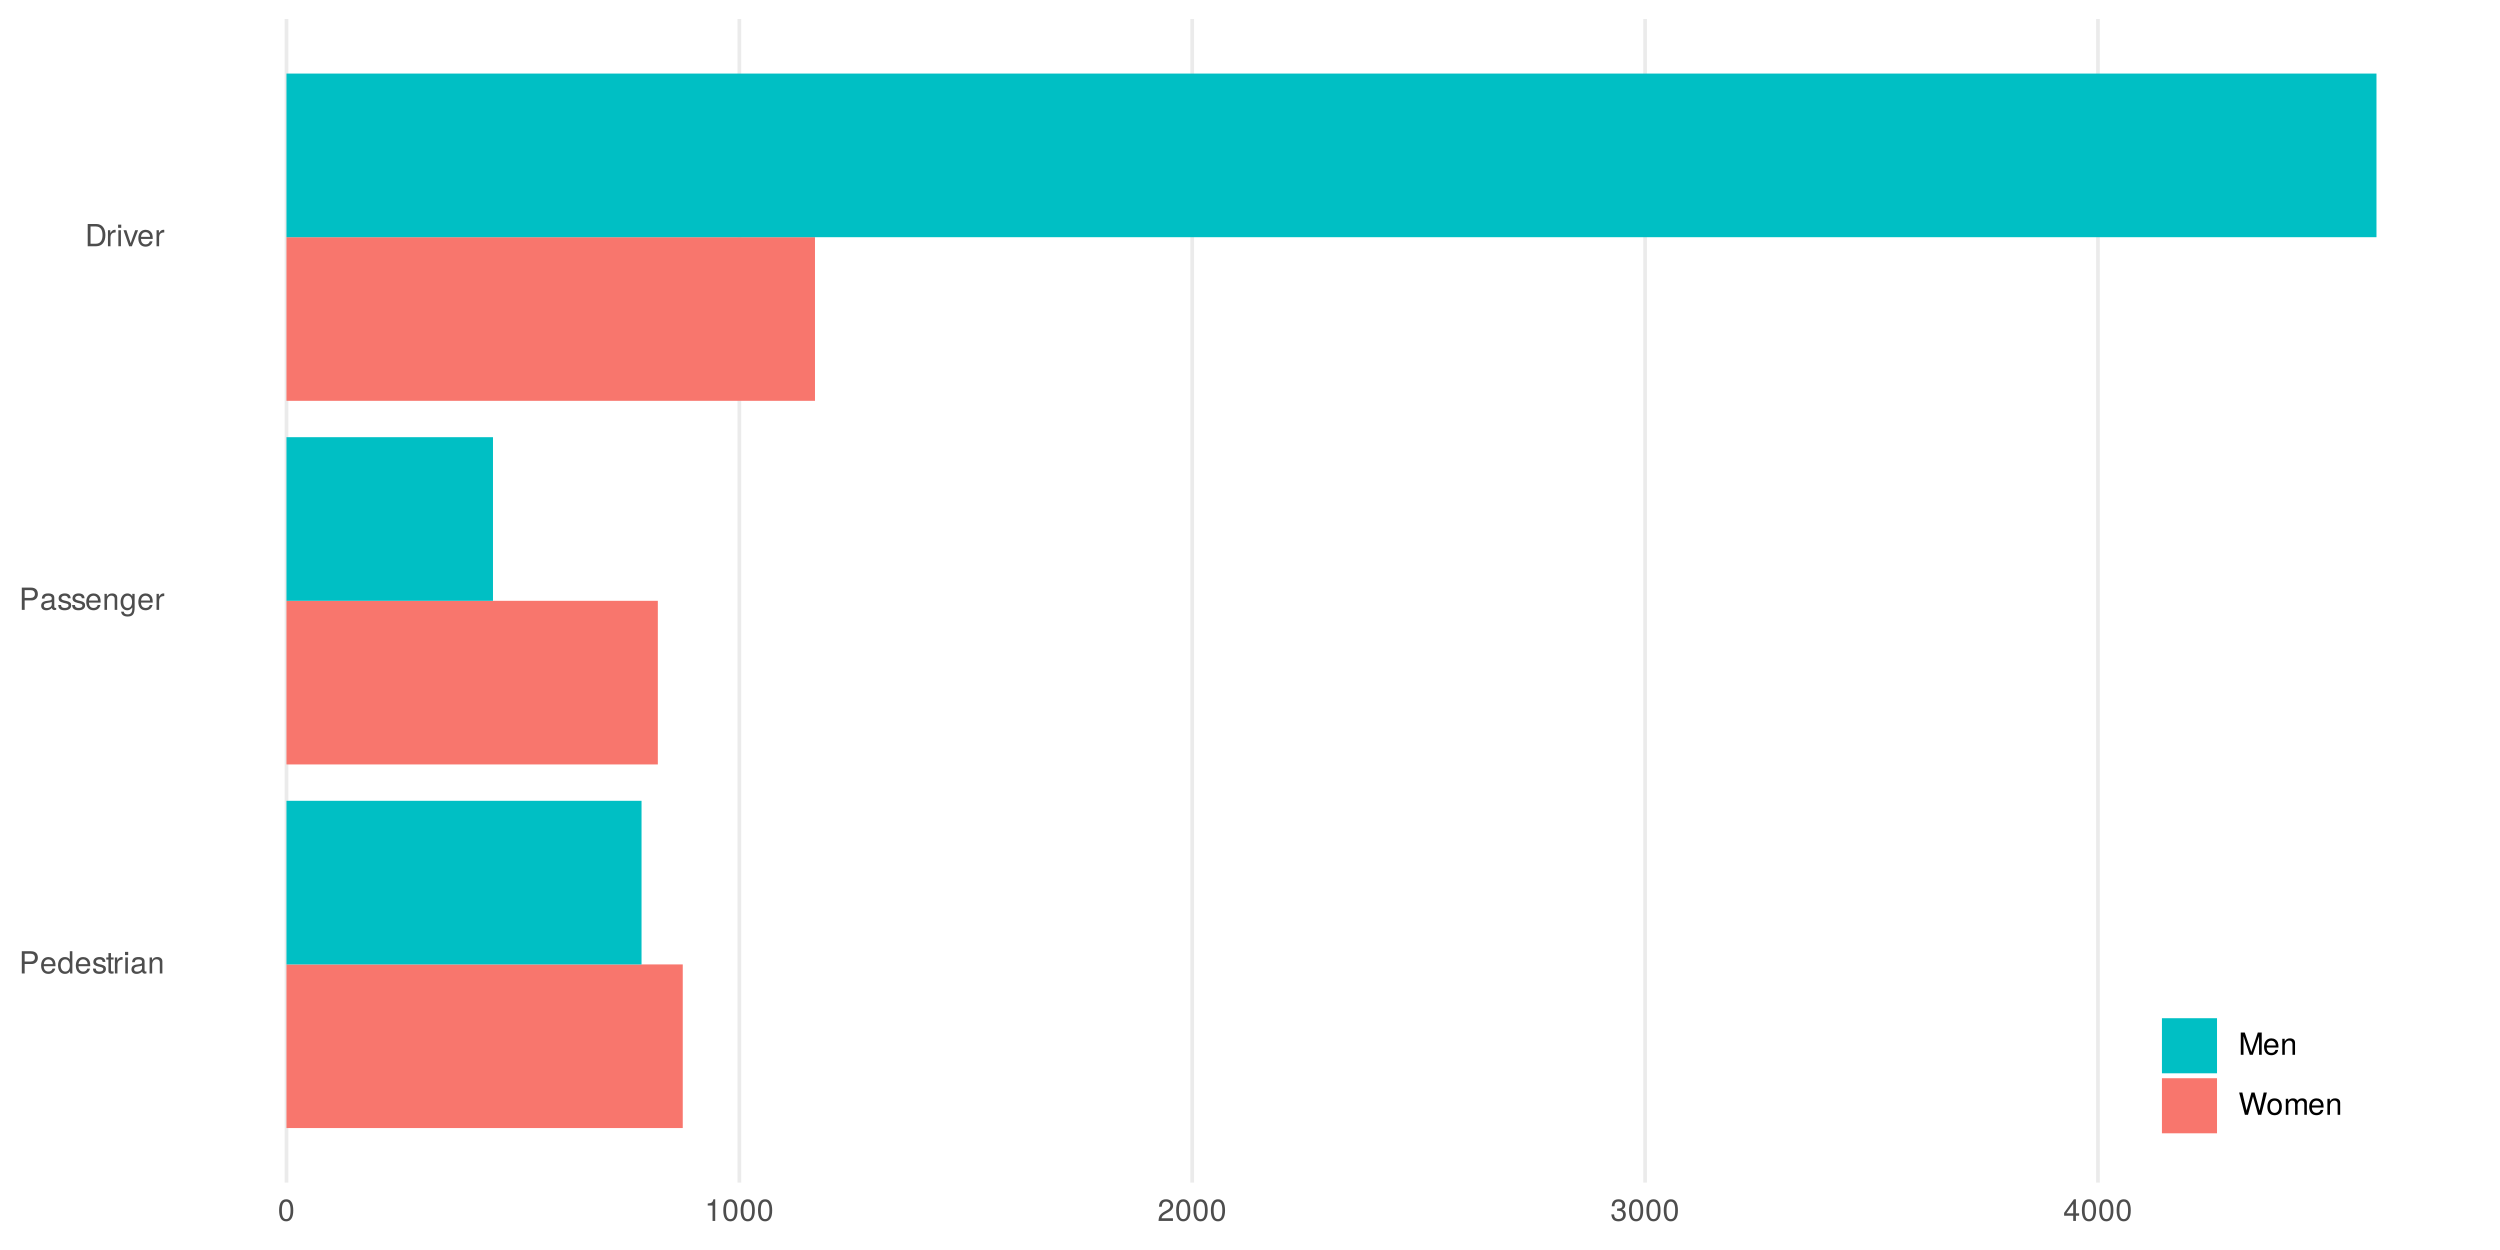
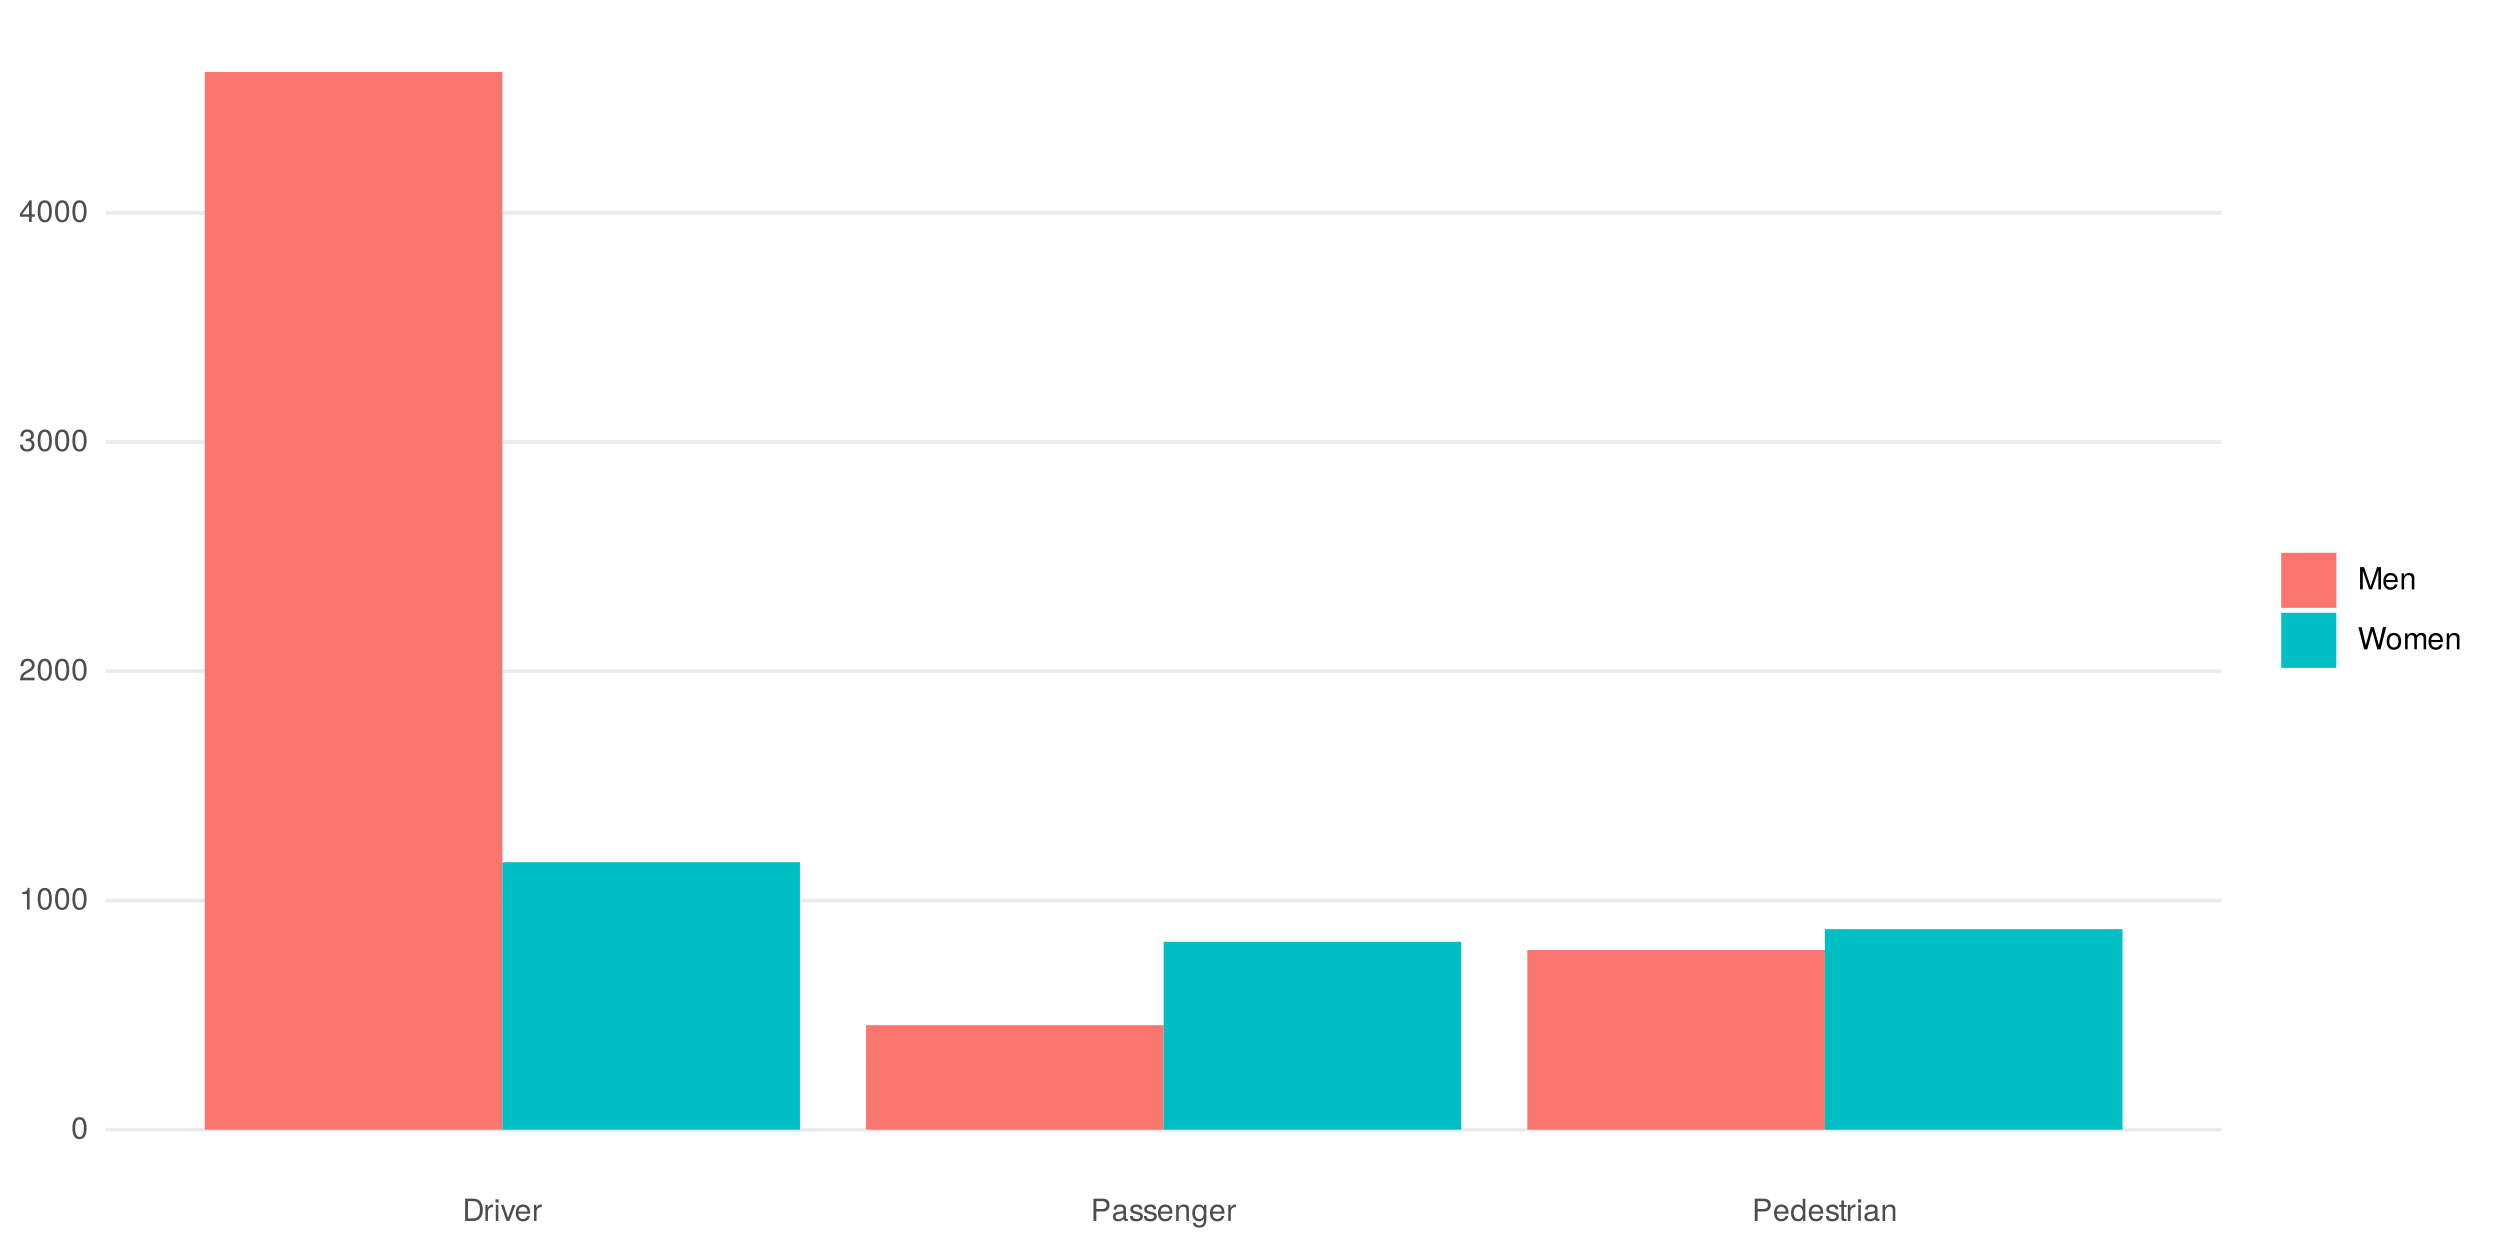
<svg xmlns="http://www.w3.org/2000/svg" xmlns:xlink="http://www.w3.org/1999/xlink" width="720pt" height="360pt" viewBox="0 0 720 360" version="1.1">
  <defs>
    <g>
      <symbol overflow="visible" id="glyph0-0">
        <path style="stroke:none;" d="" />
      </symbol>
      <symbol overflow="visible" id="glyph0-1">
+         <path style="stroke:none;" d="M 4.453 -3 C 4.453 -5.156 3.781 -6.234 2.422 -6.234 C 1.078 -6.234 0.375 -5.141 0.375 -3.047 C 0.375 -0.953 1.078 0.125 2.422 0.125 C 3.734 0.125 4.453 -0.953 4.453 -3 Z M 3.672 -3.062 C 3.672 -1.297 3.266 -0.516 2.406 -0.516 C 1.578 -0.516 1.172 -1.344 1.172 -3.047 C 1.172 -4.75 1.578 -5.547 2.422 -5.547 C 3.25 -5.547 3.672 -4.734 3.672 -3.062 Z M 3.672 -3.062 " />
+       </symbol>
+       <symbol overflow="visible" id="glyph0-2">
+         <path style="stroke:none;" d="M 3.047 0 L 3.047 -6.234 L 2.547 -6.234 C 2.266 -5.281 2.094 -5.141 0.891 -5 L 0.891 -4.438 L 2.281 -4.438 L 2.281 0 Z M 3.047 0 " />
+       </symbol>
+       <symbol overflow="visible" id="glyph0-3">
+         <path style="stroke:none;" d="M 4.5 -4.406 C 4.5 -5.469 3.672 -6.234 2.5 -6.234 C 1.219 -6.234 0.484 -5.594 0.438 -4.078 L 1.219 -4.078 C 1.281 -5.125 1.703 -5.562 2.469 -5.562 C 3.172 -5.562 3.703 -5.062 3.703 -4.391 C 3.703 -3.891 3.406 -3.469 2.859 -3.156 L 2.047 -2.703 C 0.75 -1.969 0.375 -1.375 0.297 0 L 4.453 0 L 4.453 -0.766 L 1.172 -0.766 C 1.25 -1.281 1.531 -1.594 2.297 -2.047 L 3.172 -2.531 C 4.047 -2.984 4.5 -3.641 4.5 -4.406 Z M 4.5 -4.406 " />
+       </symbol>
+       <symbol overflow="visible" id="glyph0-4">
+         <path style="stroke:none;" d="M 4.453 -1.812 C 4.453 -2.562 4.141 -3.016 3.391 -3.266 C 3.969 -3.5 4.266 -3.891 4.266 -4.516 C 4.266 -5.594 3.547 -6.234 2.359 -6.234 C 1.109 -6.234 0.438 -5.547 0.406 -4.219 L 1.188 -4.219 C 1.203 -5.141 1.578 -5.562 2.375 -5.562 C 3.062 -5.562 3.469 -5.156 3.469 -4.5 C 3.469 -3.828 3.188 -3.547 1.938 -3.547 L 1.938 -2.906 L 2.359 -2.906 C 3.219 -2.906 3.656 -2.5 3.656 -1.797 C 3.656 -1.016 3.172 -0.547 2.359 -0.547 C 1.516 -0.547 1.109 -0.969 1.062 -1.875 L 0.281 -1.875 C 0.375 -0.5 1.062 0.125 2.344 0.125 C 3.625 0.125 4.453 -0.641 4.453 -1.812 Z M 4.453 -1.812 " />
+       </symbol>
+       <symbol overflow="visible" id="glyph0-5">
+         <path style="stroke:none;" d="M 4.578 -1.5 L 4.578 -2.188 L 3.656 -2.188 L 3.656 -6.234 L 3.078 -6.234 L 0.25 -2.312 L 0.25 -1.5 L 2.875 -1.5 L 2.875 0 L 3.656 0 L 3.656 -1.5 Z M 2.875 -2.188 L 0.922 -2.188 L 2.875 -4.922 Z M 2.875 -2.188 " />
+       </symbol>
+       <symbol overflow="visible" id="glyph0-6">
+         <path style="stroke:none;" d="M 5.875 -3.203 C 5.875 -5.203 4.875 -6.406 3.25 -6.406 L 0.781 -6.406 L 0.781 0 L 3.25 0 C 4.875 0 5.875 -1.219 5.875 -3.203 Z M 5.047 -3.203 C 5.047 -1.578 4.375 -0.719 3.109 -0.719 L 1.594 -0.719 L 1.594 -5.688 L 3.109 -5.688 C 4.375 -5.688 5.047 -4.844 5.047 -3.203 Z M 5.047 -3.203 " />
+       </symbol>
+       <symbol overflow="visible" id="glyph0-7">
+         <path style="stroke:none;" d="M 2.828 -3.969 L 2.828 -4.719 C 2.703 -4.734 2.641 -4.734 2.547 -4.734 C 2.062 -4.734 1.703 -4.453 1.281 -3.781 L 1.281 -4.609 L 0.609 -4.609 L 0.609 0 L 1.344 0 L 1.344 -2.391 C 1.344 -3.438 1.688 -3.953 2.828 -3.969 Z M 2.828 -3.969 " />
+       </symbol>
+       <symbol overflow="visible" id="glyph0-8">
+         <path style="stroke:none;" d="M 1.344 0 L 1.344 -4.609 L 0.609 -4.609 L 0.609 0 Z M 1.438 -5.297 L 1.438 -6.219 L 0.531 -6.219 L 0.531 -5.297 Z M 1.438 -5.297 " />
+       </symbol>
+       <symbol overflow="visible" id="glyph0-9">
+         <path style="stroke:none;" d="M 4.281 -4.609 L 3.453 -4.609 L 2.141 -0.875 L 0.922 -4.609 L 0.094 -4.609 L 1.703 0 L 2.5 0 Z M 4.281 -4.609 " />
+       </symbol>
+       <symbol overflow="visible" id="glyph0-10">
+         <path style="stroke:none;" d="M 4.516 -2.094 C 4.516 -2.766 4.453 -3.188 4.328 -3.531 C 4.031 -4.281 3.328 -4.734 2.469 -4.734 C 1.172 -4.734 0.359 -3.797 0.359 -2.281 C 0.359 -0.766 1.156 0.125 2.453 0.125 C 3.5 0.125 4.234 -0.469 4.422 -1.406 L 3.672 -1.406 C 3.469 -0.797 3.062 -0.547 2.469 -0.547 C 1.703 -0.547 1.141 -1.031 1.125 -2.094 Z M 3.734 -2.75 C 3.734 -2.75 3.734 -2.703 3.719 -2.688 L 1.141 -2.688 C 1.203 -3.516 1.719 -4.062 2.453 -4.062 C 3.172 -4.062 3.734 -3.469 3.734 -2.75 Z M 3.734 -2.75 " />
+       </symbol>
+       <symbol overflow="visible" id="glyph0-11">
        <path style="stroke:none;" d="M 5.422 -4.531 C 5.422 -5.734 4.719 -6.406 3.453 -6.406 L 0.797 -6.406 L 0.797 0 L 1.625 0 L 1.625 -2.719 L 3.641 -2.719 C 4.688 -2.719 5.422 -3.469 5.422 -4.531 Z M 4.578 -4.562 C 4.578 -3.859 4.109 -3.438 3.328 -3.438 L 1.625 -3.438 L 1.625 -5.688 L 3.328 -5.688 C 4.109 -5.688 4.578 -5.266 4.578 -4.562 Z M 4.578 -4.562 " />
      </symbol>
-       <symbol overflow="visible" id="glyph0-2">
-         <path style="stroke:none;" d="M 4.516 -2.094 C 4.516 -2.766 4.453 -3.188 4.328 -3.531 C 4.031 -4.281 3.328 -4.734 2.469 -4.734 C 1.172 -4.734 0.359 -3.797 0.359 -2.281 C 0.359 -0.766 1.156 0.125 2.453 0.125 C 3.5 0.125 4.234 -0.469 4.422 -1.406 L 3.672 -1.406 C 3.469 -0.797 3.062 -0.547 2.469 -0.547 C 1.703 -0.547 1.141 -1.031 1.125 -2.094 Z M 3.734 -2.75 C 3.734 -2.75 3.734 -2.703 3.719 -2.688 L 1.141 -2.688 C 1.203 -3.516 1.719 -4.062 2.453 -4.062 C 3.172 -4.062 3.734 -3.469 3.734 -2.75 Z M 3.734 -2.75 " />
+       <symbol overflow="visible" id="glyph0-12">
+         <path style="stroke:none;" d="M 4.703 -0.016 L 4.703 -0.578 C 4.625 -0.547 4.594 -0.547 4.547 -0.547 C 4.297 -0.547 4.156 -0.688 4.156 -0.922 L 4.156 -3.484 C 4.156 -4.297 3.547 -4.734 2.422 -4.734 C 1.297 -4.734 0.609 -4.312 0.578 -3.25 L 1.312 -3.25 C 1.375 -3.812 1.703 -4.062 2.391 -4.062 C 3.047 -4.062 3.422 -3.812 3.422 -3.375 L 3.422 -3.188 C 3.422 -2.875 3.234 -2.75 2.656 -2.672 C 1.625 -2.547 1.453 -2.5 1.172 -2.391 C 0.641 -2.172 0.375 -1.766 0.375 -1.203 C 0.375 -0.359 0.953 0.125 1.875 0.125 C 2.469 0.125 3.047 -0.109 3.453 -0.547 C 3.531 -0.188 3.844 0.062 4.203 0.062 C 4.359 0.062 4.469 0.047 4.703 -0.016 Z M 3.422 -1.594 C 3.422 -0.938 2.75 -0.516 2.047 -0.516 C 1.469 -0.516 1.141 -0.719 1.141 -1.219 C 1.141 -1.703 1.453 -1.906 2.25 -2.016 C 3.016 -2.125 3.172 -2.156 3.422 -2.281 Z M 3.422 -1.594 " />
      </symbol>
-       <symbol overflow="visible" id="glyph0-3">
+       <symbol overflow="visible" id="glyph0-13">
+         <path style="stroke:none;" d="M 4.031 -1.297 C 4.031 -1.984 3.656 -2.328 2.734 -2.547 L 2.031 -2.703 C 1.438 -2.844 1.172 -3.047 1.172 -3.375 C 1.172 -3.797 1.562 -4.062 2.156 -4.062 C 2.75 -4.062 3.062 -3.812 3.078 -3.328 L 3.859 -3.328 C 3.844 -4.234 3.25 -4.734 2.188 -4.734 C 1.109 -4.734 0.406 -4.188 0.406 -3.328 C 0.406 -2.609 0.781 -2.266 1.875 -2 L 2.562 -1.844 C 3.062 -1.719 3.266 -1.562 3.266 -1.234 C 3.266 -0.797 2.844 -0.547 2.203 -0.547 C 1.547 -0.547 1.172 -0.703 1.078 -1.406 L 0.297 -1.406 C 0.328 -0.344 0.938 0.125 2.141 0.125 C 3.297 0.125 4.031 -0.406 4.031 -1.297 Z M 4.031 -1.297 " />
+       </symbol>
+       <symbol overflow="visible" id="glyph0-14">
+         <path style="stroke:none;" d="M 4.281 0 L 4.281 -3.484 C 4.281 -4.25 3.719 -4.734 2.828 -4.734 C 2.141 -4.734 1.703 -4.484 1.297 -3.828 L 1.297 -4.609 L 0.609 -4.609 L 0.609 0 L 1.344 0 L 1.344 -2.547 C 1.344 -3.484 1.859 -4.094 2.609 -4.094 C 3.188 -4.094 3.547 -3.75 3.547 -3.188 L 3.547 0 Z M 4.281 0 " />
+       </symbol>
+       <symbol overflow="visible" id="glyph0-15">
+         <path style="stroke:none;" d="M 4.297 -0.75 L 4.297 -4.609 L 3.625 -4.609 L 3.625 -3.938 C 3.25 -4.484 2.812 -4.734 2.219 -4.734 C 1.047 -4.734 0.25 -3.75 0.25 -2.266 C 0.25 -0.812 1.078 0.125 2.156 0.125 C 2.734 0.125 3.141 -0.109 3.625 -0.688 L 3.625 -0.391 C 3.625 0.828 3.125 1.297 2.266 1.297 C 1.688 1.297 1.234 1.094 1.156 0.531 L 0.406 0.531 C 0.484 1.406 1.156 1.922 2.25 1.922 C 3.688 1.922 4.297 1.281 4.297 -0.75 Z M 3.547 -2.281 C 3.547 -1.172 3.078 -0.547 2.312 -0.547 C 1.5 -0.547 1.016 -1.188 1.016 -2.312 C 1.016 -3.406 1.516 -4.062 2.297 -4.062 C 3.094 -4.062 3.547 -3.391 3.547 -2.281 Z M 3.547 -2.281 " />
+       </symbol>
+       <symbol overflow="visible" id="glyph0-16">
        <path style="stroke:none;" d="M 4.359 0 L 4.359 -6.406 L 3.625 -6.406 L 3.625 -4.031 C 3.312 -4.5 2.828 -4.734 2.203 -4.734 C 1.016 -4.734 0.234 -3.812 0.234 -2.344 C 0.234 -0.797 1 0.125 2.234 0.125 C 2.875 0.125 3.312 -0.109 3.703 -0.672 L 3.703 0 Z M 3.625 -2.281 C 3.625 -1.219 3.109 -0.547 2.344 -0.547 C 1.531 -0.547 1 -1.234 1 -2.312 C 1 -3.375 1.531 -4.062 2.328 -4.062 C 3.125 -4.062 3.625 -3.359 3.625 -2.281 Z M 3.625 -2.281 " />
      </symbol>
-       <symbol overflow="visible" id="glyph0-4">
-         <path style="stroke:none;" d="M 4.031 -1.297 C 4.031 -1.984 3.656 -2.328 2.734 -2.547 L 2.031 -2.703 C 1.438 -2.844 1.172 -3.047 1.172 -3.375 C 1.172 -3.797 1.562 -4.062 2.156 -4.062 C 2.75 -4.062 3.062 -3.812 3.078 -3.328 L 3.859 -3.328 C 3.844 -4.234 3.25 -4.734 2.188 -4.734 C 1.109 -4.734 0.406 -4.188 0.406 -3.328 C 0.406 -2.609 0.781 -2.266 1.875 -2 L 2.562 -1.844 C 3.062 -1.719 3.266 -1.562 3.266 -1.234 C 3.266 -0.797 2.844 -0.547 2.203 -0.547 C 1.547 -0.547 1.172 -0.703 1.078 -1.406 L 0.297 -1.406 C 0.328 -0.344 0.938 0.125 2.141 0.125 C 3.297 0.125 4.031 -0.406 4.031 -1.297 Z M 4.031 -1.297 " />
-       </symbol>
-       <symbol overflow="visible" id="glyph0-5">
+       <symbol overflow="visible" id="glyph0-17">
        <path style="stroke:none;" d="M 2.234 0 L 2.234 -0.609 C 2.141 -0.594 2.016 -0.578 1.875 -0.578 C 1.562 -0.578 1.484 -0.672 1.484 -1 L 1.484 -4.016 L 2.234 -4.016 L 2.234 -4.609 L 1.484 -4.609 L 1.484 -5.875 L 0.75 -5.875 L 0.75 -4.609 L 0.125 -4.609 L 0.125 -4.016 L 0.75 -4.016 L 0.75 -0.672 C 0.75 -0.203 1.062 0.062 1.641 0.062 C 1.812 0.062 1.984 0.047 2.234 0 Z M 2.234 0 " />
-       </symbol>
-       <symbol overflow="visible" id="glyph0-6">
-         <path style="stroke:none;" d="M 2.828 -3.969 L 2.828 -4.719 C 2.703 -4.734 2.641 -4.734 2.547 -4.734 C 2.062 -4.734 1.703 -4.453 1.281 -3.781 L 1.281 -4.609 L 0.609 -4.609 L 0.609 0 L 1.344 0 L 1.344 -2.391 C 1.344 -3.438 1.688 -3.953 2.828 -3.969 Z M 2.828 -3.969 " />
-       </symbol>
-       <symbol overflow="visible" id="glyph0-7">
-         <path style="stroke:none;" d="M 1.344 0 L 1.344 -4.609 L 0.609 -4.609 L 0.609 0 Z M 1.438 -5.297 L 1.438 -6.219 L 0.531 -6.219 L 0.531 -5.297 Z M 1.438 -5.297 " />
-       </symbol>
-       <symbol overflow="visible" id="glyph0-8">
-         <path style="stroke:none;" d="M 4.703 -0.016 L 4.703 -0.578 C 4.625 -0.547 4.594 -0.547 4.547 -0.547 C 4.297 -0.547 4.156 -0.688 4.156 -0.922 L 4.156 -3.484 C 4.156 -4.297 3.547 -4.734 2.422 -4.734 C 1.297 -4.734 0.609 -4.312 0.578 -3.25 L 1.312 -3.25 C 1.375 -3.812 1.703 -4.062 2.391 -4.062 C 3.047 -4.062 3.422 -3.812 3.422 -3.375 L 3.422 -3.188 C 3.422 -2.875 3.234 -2.75 2.656 -2.672 C 1.625 -2.547 1.453 -2.5 1.172 -2.391 C 0.641 -2.172 0.375 -1.766 0.375 -1.203 C 0.375 -0.359 0.953 0.125 1.875 0.125 C 2.469 0.125 3.047 -0.109 3.453 -0.547 C 3.531 -0.188 3.844 0.062 4.203 0.062 C 4.359 0.062 4.469 0.047 4.703 -0.016 Z M 3.422 -1.594 C 3.422 -0.938 2.75 -0.516 2.047 -0.516 C 1.469 -0.516 1.141 -0.719 1.141 -1.219 C 1.141 -1.703 1.453 -1.906 2.25 -2.016 C 3.016 -2.125 3.172 -2.156 3.422 -2.281 Z M 3.422 -1.594 " />
-       </symbol>
-       <symbol overflow="visible" id="glyph0-9">
-         <path style="stroke:none;" d="M 4.281 0 L 4.281 -3.484 C 4.281 -4.25 3.719 -4.734 2.828 -4.734 C 2.141 -4.734 1.703 -4.484 1.297 -3.828 L 1.297 -4.609 L 0.609 -4.609 L 0.609 0 L 1.344 0 L 1.344 -2.547 C 1.344 -3.484 1.859 -4.094 2.609 -4.094 C 3.188 -4.094 3.547 -3.75 3.547 -3.188 L 3.547 0 Z M 4.281 0 " />
-       </symbol>
-       <symbol overflow="visible" id="glyph0-10">
-         <path style="stroke:none;" d="M 4.297 -0.75 L 4.297 -4.609 L 3.625 -4.609 L 3.625 -3.938 C 3.25 -4.484 2.812 -4.734 2.219 -4.734 C 1.047 -4.734 0.25 -3.75 0.25 -2.266 C 0.25 -0.812 1.078 0.125 2.156 0.125 C 2.734 0.125 3.141 -0.109 3.625 -0.688 L 3.625 -0.391 C 3.625 0.828 3.125 1.297 2.266 1.297 C 1.688 1.297 1.234 1.094 1.156 0.531 L 0.406 0.531 C 0.484 1.406 1.156 1.922 2.25 1.922 C 3.688 1.922 4.297 1.281 4.297 -0.75 Z M 3.547 -2.281 C 3.547 -1.172 3.078 -0.547 2.312 -0.547 C 1.5 -0.547 1.016 -1.188 1.016 -2.312 C 1.016 -3.406 1.516 -4.062 2.297 -4.062 C 3.094 -4.062 3.547 -3.391 3.547 -2.281 Z M 3.547 -2.281 " />
-       </symbol>
-       <symbol overflow="visible" id="glyph0-11">
-         <path style="stroke:none;" d="M 5.875 -3.203 C 5.875 -5.203 4.875 -6.406 3.25 -6.406 L 0.781 -6.406 L 0.781 0 L 3.25 0 C 4.875 0 5.875 -1.219 5.875 -3.203 Z M 5.047 -3.203 C 5.047 -1.578 4.375 -0.719 3.109 -0.719 L 1.594 -0.719 L 1.594 -5.688 L 3.109 -5.688 C 4.375 -5.688 5.047 -4.844 5.047 -3.203 Z M 5.047 -3.203 " />
-       </symbol>
-       <symbol overflow="visible" id="glyph0-12">
-         <path style="stroke:none;" d="M 4.281 -4.609 L 3.453 -4.609 L 2.141 -0.875 L 0.922 -4.609 L 0.094 -4.609 L 1.703 0 L 2.5 0 Z M 4.281 -4.609 " />
-       </symbol>
-       <symbol overflow="visible" id="glyph0-13">
-         <path style="stroke:none;" d="M 4.453 -3 C 4.453 -5.156 3.781 -6.234 2.422 -6.234 C 1.078 -6.234 0.375 -5.141 0.375 -3.047 C 0.375 -0.953 1.078 0.125 2.422 0.125 C 3.734 0.125 4.453 -0.953 4.453 -3 Z M 3.672 -3.062 C 3.672 -1.297 3.266 -0.516 2.406 -0.516 C 1.578 -0.516 1.172 -1.344 1.172 -3.047 C 1.172 -4.75 1.578 -5.547 2.422 -5.547 C 3.25 -5.547 3.672 -4.734 3.672 -3.062 Z M 3.672 -3.062 " />
-       </symbol>
-       <symbol overflow="visible" id="glyph0-14">
-         <path style="stroke:none;" d="M 3.047 0 L 3.047 -6.234 L 2.547 -6.234 C 2.266 -5.281 2.094 -5.141 0.891 -5 L 0.891 -4.438 L 2.281 -4.438 L 2.281 0 Z M 3.047 0 " />
-       </symbol>
-       <symbol overflow="visible" id="glyph0-15">
-         <path style="stroke:none;" d="M 4.5 -4.406 C 4.5 -5.469 3.672 -6.234 2.5 -6.234 C 1.219 -6.234 0.484 -5.594 0.438 -4.078 L 1.219 -4.078 C 1.281 -5.125 1.703 -5.562 2.469 -5.562 C 3.172 -5.562 3.703 -5.062 3.703 -4.391 C 3.703 -3.891 3.406 -3.469 2.859 -3.156 L 2.047 -2.703 C 0.75 -1.969 0.375 -1.375 0.297 0 L 4.453 0 L 4.453 -0.766 L 1.172 -0.766 C 1.25 -1.281 1.531 -1.594 2.297 -2.047 L 3.172 -2.531 C 4.047 -2.984 4.5 -3.641 4.5 -4.406 Z M 4.5 -4.406 " />
-       </symbol>
-       <symbol overflow="visible" id="glyph0-16">
-         <path style="stroke:none;" d="M 4.453 -1.812 C 4.453 -2.562 4.141 -3.016 3.391 -3.266 C 3.969 -3.5 4.266 -3.891 4.266 -4.516 C 4.266 -5.594 3.547 -6.234 2.359 -6.234 C 1.109 -6.234 0.438 -5.547 0.406 -4.219 L 1.188 -4.219 C 1.203 -5.141 1.578 -5.562 2.375 -5.562 C 3.062 -5.562 3.469 -5.156 3.469 -4.5 C 3.469 -3.828 3.188 -3.547 1.938 -3.547 L 1.938 -2.906 L 2.359 -2.906 C 3.219 -2.906 3.656 -2.5 3.656 -1.797 C 3.656 -1.016 3.172 -0.547 2.359 -0.547 C 1.516 -0.547 1.109 -0.969 1.062 -1.875 L 0.281 -1.875 C 0.375 -0.5 1.062 0.125 2.344 0.125 C 3.625 0.125 4.453 -0.641 4.453 -1.812 Z M 4.453 -1.812 " />
-       </symbol>
-       <symbol overflow="visible" id="glyph0-17">
-         <path style="stroke:none;" d="M 4.578 -1.5 L 4.578 -2.188 L 3.656 -2.188 L 3.656 -6.234 L 3.078 -6.234 L 0.25 -2.312 L 0.25 -1.5 L 2.875 -1.5 L 2.875 0 L 3.656 0 L 3.656 -1.5 Z M 2.875 -2.188 L 0.922 -2.188 L 2.875 -4.922 Z M 2.875 -2.188 " />
      </symbol>
      <symbol overflow="visible" id="glyph0-18">
        <path style="stroke:none;" d="M 6.688 0 L 6.688 -6.406 L 5.562 -6.406 L 3.688 -0.828 L 1.797 -6.406 L 0.656 -6.406 L 0.656 0 L 1.438 0 L 1.438 -5.375 L 3.25 0 L 4.109 0 L 5.922 -5.375 L 5.922 0 Z M 6.688 0 " />
      </symbol>
      <symbol overflow="visible" id="glyph0-19">
        <path style="stroke:none;" d="M 8.172 -6.406 L 7.25 -6.406 L 6.078 -1.203 L 4.625 -6.406 L 3.734 -6.406 L 2.312 -1.203 L 1.109 -6.406 L 0.188 -6.406 L 1.844 0 L 2.734 0 L 4.172 -5.266 L 5.641 0 L 6.547 0 Z M 8.172 -6.406 " />
      </symbol>
      <symbol overflow="visible" id="glyph0-20">
        <path style="stroke:none;" d="M 4.484 -2.266 C 4.484 -3.859 3.719 -4.734 2.391 -4.734 C 1.094 -4.734 0.312 -3.859 0.312 -2.312 C 0.312 -0.75 1.094 0.125 2.406 0.125 C 3.688 0.125 4.484 -0.75 4.484 -2.266 Z M 3.719 -2.281 C 3.719 -1.203 3.203 -0.547 2.406 -0.547 C 1.578 -0.547 1.078 -1.188 1.078 -2.312 C 1.078 -3.406 1.578 -4.062 2.406 -4.062 C 3.234 -4.062 3.719 -3.422 3.719 -2.281 Z M 3.719 -2.281 " />
      </symbol>
      <symbol overflow="visible" id="glyph0-21">
        <path style="stroke:none;" d="M 6.688 0 L 6.688 -3.453 C 6.688 -4.281 6.234 -4.734 5.359 -4.734 C 4.75 -4.734 4.375 -4.562 3.953 -4.031 C 3.672 -4.531 3.312 -4.734 2.703 -4.734 C 2.094 -4.734 1.688 -4.516 1.297 -3.953 L 1.297 -4.609 L 0.625 -4.609 L 0.625 0 L 1.359 0 L 1.359 -2.891 C 1.359 -3.562 1.844 -4.094 2.438 -4.094 C 2.984 -4.094 3.297 -3.766 3.297 -3.172 L 3.297 0 L 4.016 0 L 4.016 -2.891 C 4.016 -3.562 4.516 -4.094 5.109 -4.094 C 5.641 -4.094 5.953 -3.75 5.953 -3.172 L 5.953 0 Z M 6.688 0 " />
      </symbol>
    </g>
    <clipPath id="clip1">
-       <path d="M 81 5.48 L 84 5.48 L 84 340.59 L 81 340.59 Z M 81 5.48 " />
+       <path d="M 30.41 324 L 639.844 324 L 639.844 326 L 30.41 326 Z M 30.41 324 " />
    </clipPath>
    <clipPath id="clip2">
-       <path d="M 212 5.48 L 214 5.48 L 214 340.59 L 212 340.59 Z M 212 5.48 " />
+       <path d="M 30.41 258 L 639.844 258 L 639.844 260 L 30.41 260 Z M 30.41 258 " />
    </clipPath>
    <clipPath id="clip3">
-       <path d="M 342 5.48 L 344 5.48 L 344 340.59 L 342 340.59 Z M 342 5.48 " />
+       <path d="M 30.41 192 L 639.844 192 L 639.844 194 L 30.41 194 Z M 30.41 192 " />
    </clipPath>
    <clipPath id="clip4">
-       <path d="M 473 5.48 L 475 5.48 L 475 340.59 L 473 340.59 Z M 473 5.48 " />
+       <path d="M 30.41 126 L 639.844 126 L 639.844 128 L 30.41 128 Z M 30.41 126 " />
    </clipPath>
    <clipPath id="clip5">
-       <path d="M 603 5.48 L 605 5.48 L 605 340.59 L 603 340.59 Z M 603 5.48 " />
+       <path d="M 30.41 60 L 639.844 60 L 639.844 62 L 30.41 62 Z M 30.41 60 " />
    </clipPath>
  </defs>
-   <g id="surface80">
+   <g id="surface20">
    <rect x="0" y="0" width="720" height="360" style="fill:rgb(100%,100%,100%);fill-opacity:1;stroke:none;" />
    <g clip-path="url(#clip1)" clip-rule="nonzero">
-       <path style="fill:none;stroke-width:1.067;stroke-linecap:butt;stroke-linejoin:round;stroke:rgb(92.157%,92.157%,92.157%);stroke-opacity:1;stroke-miterlimit:10;" d="M 82.508 340.59 L 82.508 5.48 " />
+       <path style="fill:none;stroke-width:1.067;stroke-linecap:butt;stroke-linejoin:round;stroke:rgb(92.157%,92.157%,92.157%);stroke-opacity:1;stroke-miterlimit:10;" d="M 30.41 325.355 L 639.844 325.355 " />
    </g>
    <g clip-path="url(#clip2)" clip-rule="nonzero">
-       <path style="fill:none;stroke-width:1.067;stroke-linecap:butt;stroke-linejoin:round;stroke:rgb(92.157%,92.157%,92.157%);stroke-opacity:1;stroke-miterlimit:10;" d="M 212.934 340.59 L 212.934 5.48 " />
+       <path style="fill:none;stroke-width:1.067;stroke-linecap:butt;stroke-linejoin:round;stroke:rgb(92.157%,92.157%,92.157%);stroke-opacity:1;stroke-miterlimit:10;" d="M 30.41 259.344 L 639.844 259.344 " />
    </g>
    <g clip-path="url(#clip3)" clip-rule="nonzero">
-       <path style="fill:none;stroke-width:1.067;stroke-linecap:butt;stroke-linejoin:round;stroke:rgb(92.157%,92.157%,92.157%);stroke-opacity:1;stroke-miterlimit:10;" d="M 343.359 340.59 L 343.359 5.48 " />
+       <path style="fill:none;stroke-width:1.067;stroke-linecap:butt;stroke-linejoin:round;stroke:rgb(92.157%,92.157%,92.157%);stroke-opacity:1;stroke-miterlimit:10;" d="M 30.41 193.332 L 639.844 193.332 " />
    </g>
    <g clip-path="url(#clip4)" clip-rule="nonzero">
-       <path style="fill:none;stroke-width:1.067;stroke-linecap:butt;stroke-linejoin:round;stroke:rgb(92.157%,92.157%,92.157%);stroke-opacity:1;stroke-miterlimit:10;" d="M 473.785 340.59 L 473.785 5.48 " />
+       <path style="fill:none;stroke-width:1.067;stroke-linecap:butt;stroke-linejoin:round;stroke:rgb(92.157%,92.157%,92.157%);stroke-opacity:1;stroke-miterlimit:10;" d="M 30.41 127.32 L 639.844 127.32 " />
    </g>
    <g clip-path="url(#clip5)" clip-rule="nonzero">
-       <path style="fill:none;stroke-width:1.067;stroke-linecap:butt;stroke-linejoin:round;stroke:rgb(92.157%,92.157%,92.157%);stroke-opacity:1;stroke-miterlimit:10;" d="M 604.211 340.59 L 604.211 5.48 " />
+       <path style="fill:none;stroke-width:1.067;stroke-linecap:butt;stroke-linejoin:round;stroke:rgb(92.157%,92.157%,92.157%);stroke-opacity:1;stroke-miterlimit:10;" d="M 30.41 61.309 L 639.844 61.309 " />
    </g>
-     <path style=" stroke:none;fill-rule:nonzero;fill:rgb(97.255%,46.275%,42.745%);fill-opacity:1;" d="M 82.508 324.879 L 196.633 324.879 L 196.633 277.754 L 82.508 277.754 Z M 82.508 324.879 " />
-     <path style=" stroke:none;fill-rule:nonzero;fill:rgb(0%,74.902%,76.863%);fill-opacity:1;" d="M 82.508 277.758 L 184.762 277.758 L 184.762 230.633 L 82.508 230.633 Z M 82.508 277.758 " />
-     <path style=" stroke:none;fill-rule:nonzero;fill:rgb(97.255%,46.275%,42.745%);fill-opacity:1;" d="M 82.508 220.16 L 189.457 220.16 L 189.457 173.035 L 82.508 173.035 Z M 82.508 220.16 " />
-     <path style=" stroke:none;fill-rule:nonzero;fill:rgb(0%,74.902%,76.863%);fill-opacity:1;" d="M 82.508 173.035 L 141.98 173.035 L 141.98 125.91 L 82.508 125.91 Z M 82.508 173.035 " />
-     <path style=" stroke:none;fill-rule:nonzero;fill:rgb(97.255%,46.275%,42.745%);fill-opacity:1;" d="M 82.508 115.438 L 234.715 115.438 L 234.715 68.312 L 82.508 68.312 Z M 82.508 115.438 " />
-     <path style=" stroke:none;fill-rule:nonzero;fill:rgb(0%,74.902%,76.863%);fill-opacity:1;" d="M 82.508 68.312 L 684.426 68.312 L 684.426 21.188 L 82.508 21.188 Z M 82.508 68.312 " />
+     <path style=" stroke:none;fill-rule:nonzero;fill:rgb(97.255%,46.275%,42.745%);fill-opacity:1;" d="M 58.977 325.355 L 144.68 325.355 L 144.68 20.711 L 58.977 20.711 Z M 58.977 325.355 " />
+     <path style=" stroke:none;fill-rule:nonzero;fill:rgb(0%,74.902%,76.863%);fill-opacity:1;" d="M 144.68 325.355 L 230.383 325.355 L 230.383 248.32 L 144.68 248.32 Z M 144.68 325.355 " />
+     <path style=" stroke:none;fill-rule:nonzero;fill:rgb(97.255%,46.275%,42.745%);fill-opacity:1;" d="M 249.426 325.355 L 335.129 325.355 L 335.129 295.254 L 249.426 295.254 Z M 249.426 325.355 " />
+     <path style=" stroke:none;fill-rule:nonzero;fill:rgb(0%,74.902%,76.863%);fill-opacity:1;" d="M 335.129 325.355 L 420.832 325.355 L 420.832 271.227 L 335.129 271.227 Z M 335.129 325.355 " />
+     <path style=" stroke:none;fill-rule:nonzero;fill:rgb(97.255%,46.275%,42.745%);fill-opacity:1;" d="M 439.875 325.355 L 525.578 325.355 L 525.578 273.602 L 439.875 273.602 Z M 439.875 325.355 " />
+     <path style=" stroke:none;fill-rule:nonzero;fill:rgb(0%,74.902%,76.863%);fill-opacity:1;" d="M 525.574 325.355 L 611.277 325.355 L 611.277 267.594 L 525.574 267.594 Z M 525.574 325.355 " />
    <g style="fill:rgb(30.196%,30.196%,30.196%);fill-opacity:1;">
-       <use xlink:href="#glyph0-1" x="5.48" y="280.36" />
-       <use xlink:href="#glyph0-2" x="11.48" y="280.36" />
-       <use xlink:href="#glyph0-3" x="16.48" y="280.36" />
-       <use xlink:href="#glyph0-2" x="21.48" y="280.36" />
-       <use xlink:href="#glyph0-4" x="26.48" y="280.36" />
-       <use xlink:href="#glyph0-5" x="30.48" y="280.36" />
-       <use xlink:href="#glyph0-6" x="32.48" y="280.36" />
-       <use xlink:href="#glyph0-7" x="35.48" y="280.36" />
-       <use xlink:href="#glyph0-8" x="37.48" y="280.36" />
-       <use xlink:href="#glyph0-9" x="42.48" y="280.36" />
+       <use xlink:href="#glyph0-1" x="20.48" y="327.958" />
    </g>
    <g style="fill:rgb(30.196%,30.196%,30.196%);fill-opacity:1;">
-       <use xlink:href="#glyph0-1" x="5.48" y="175.638" />
-       <use xlink:href="#glyph0-8" x="11.48" y="175.638" />
-       <use xlink:href="#glyph0-4" x="16.48" y="175.638" />
-       <use xlink:href="#glyph0-4" x="20.48" y="175.638" />
-       <use xlink:href="#glyph0-2" x="24.48" y="175.638" />
-       <use xlink:href="#glyph0-9" x="29.48" y="175.638" />
-       <use xlink:href="#glyph0-10" x="34.48" y="175.638" />
-       <use xlink:href="#glyph0-2" x="39.48" y="175.638" />
-       <use xlink:href="#glyph0-6" x="44.48" y="175.638" />
+       <use xlink:href="#glyph0-2" x="5.48" y="261.946" />
+       <use xlink:href="#glyph0-1" x="10.48" y="261.946" />
+       <use xlink:href="#glyph0-1" x="15.48" y="261.946" />
+       <use xlink:href="#glyph0-1" x="20.48" y="261.946" />
    </g>
    <g style="fill:rgb(30.196%,30.196%,30.196%);fill-opacity:1;">
-       <use xlink:href="#glyph0-11" x="24.48" y="70.915" />
-       <use xlink:href="#glyph0-6" x="30.48" y="70.915" />
-       <use xlink:href="#glyph0-7" x="33.48" y="70.915" />
-       <use xlink:href="#glyph0-12" x="35.48" y="70.915" />
-       <use xlink:href="#glyph0-2" x="39.48" y="70.915" />
-       <use xlink:href="#glyph0-6" x="44.48" y="70.915" />
+       <use xlink:href="#glyph0-3" x="5.48" y="195.935" />
+       <use xlink:href="#glyph0-1" x="10.48" y="195.935" />
+       <use xlink:href="#glyph0-1" x="15.48" y="195.935" />
+       <use xlink:href="#glyph0-1" x="20.48" y="195.935" />
    </g>
    <g style="fill:rgb(30.196%,30.196%,30.196%);fill-opacity:1;">
-       <use xlink:href="#glyph0-13" x="80.008" y="351.622" />
+       <use xlink:href="#glyph0-4" x="5.48" y="129.923" />
+       <use xlink:href="#glyph0-1" x="10.48" y="129.923" />
+       <use xlink:href="#glyph0-1" x="15.48" y="129.923" />
+       <use xlink:href="#glyph0-1" x="20.48" y="129.923" />
    </g>
    <g style="fill:rgb(30.196%,30.196%,30.196%);fill-opacity:1;">
-       <use xlink:href="#glyph0-14" x="202.934" y="351.622" />
-       <use xlink:href="#glyph0-13" x="207.934" y="351.622" />
-       <use xlink:href="#glyph0-13" x="212.934" y="351.622" />
-       <use xlink:href="#glyph0-13" x="217.934" y="351.622" />
+       <use xlink:href="#glyph0-5" x="5.48" y="63.911" />
+       <use xlink:href="#glyph0-1" x="10.48" y="63.911" />
+       <use xlink:href="#glyph0-1" x="15.48" y="63.911" />
+       <use xlink:href="#glyph0-1" x="20.48" y="63.911" />
    </g>
    <g style="fill:rgb(30.196%,30.196%,30.196%);fill-opacity:1;">
-       <use xlink:href="#glyph0-15" x="333.359" y="351.622" />
-       <use xlink:href="#glyph0-13" x="338.359" y="351.622" />
-       <use xlink:href="#glyph0-13" x="343.359" y="351.622" />
-       <use xlink:href="#glyph0-13" x="348.359" y="351.622" />
+       <use xlink:href="#glyph0-6" x="133.18" y="351.622" />
+       <use xlink:href="#glyph0-7" x="139.18" y="351.622" />
+       <use xlink:href="#glyph0-8" x="142.18" y="351.622" />
+       <use xlink:href="#glyph0-9" x="144.18" y="351.622" />
+       <use xlink:href="#glyph0-10" x="148.18" y="351.622" />
+       <use xlink:href="#glyph0-7" x="153.18" y="351.622" />
    </g>
    <g style="fill:rgb(30.196%,30.196%,30.196%);fill-opacity:1;">
-       <use xlink:href="#glyph0-16" x="463.785" y="351.622" />
-       <use xlink:href="#glyph0-13" x="468.785" y="351.622" />
-       <use xlink:href="#glyph0-13" x="473.785" y="351.622" />
-       <use xlink:href="#glyph0-13" x="478.785" y="351.622" />
+       <use xlink:href="#glyph0-11" x="314.129" y="351.622" />
+       <use xlink:href="#glyph0-12" x="320.129" y="351.622" />
+       <use xlink:href="#glyph0-13" x="325.129" y="351.622" />
+       <use xlink:href="#glyph0-13" x="329.129" y="351.622" />
+       <use xlink:href="#glyph0-10" x="333.129" y="351.622" />
+       <use xlink:href="#glyph0-14" x="338.129" y="351.622" />
+       <use xlink:href="#glyph0-15" x="343.129" y="351.622" />
+       <use xlink:href="#glyph0-10" x="348.129" y="351.622" />
+       <use xlink:href="#glyph0-7" x="353.129" y="351.622" />
    </g>
    <g style="fill:rgb(30.196%,30.196%,30.196%);fill-opacity:1;">
-       <use xlink:href="#glyph0-17" x="594.211" y="351.622" />
-       <use xlink:href="#glyph0-13" x="599.211" y="351.622" />
-       <use xlink:href="#glyph0-13" x="604.211" y="351.622" />
-       <use xlink:href="#glyph0-13" x="609.211" y="351.622" />
+       <use xlink:href="#glyph0-11" x="504.574" y="351.622" />
+       <use xlink:href="#glyph0-10" x="510.574" y="351.622" />
+       <use xlink:href="#glyph0-16" x="515.574" y="351.622" />
+       <use xlink:href="#glyph0-10" x="520.574" y="351.622" />
+       <use xlink:href="#glyph0-13" x="525.574" y="351.622" />
+       <use xlink:href="#glyph0-17" x="529.574" y="351.622" />
+       <use xlink:href="#glyph0-7" x="531.574" y="351.622" />
+       <use xlink:href="#glyph0-8" x="534.574" y="351.622" />
+       <use xlink:href="#glyph0-12" x="536.574" y="351.622" />
+       <use xlink:href="#glyph0-14" x="541.574" y="351.622" />
    </g>
-     <path style=" stroke:none;fill-rule:nonzero;fill:rgb(0%,74.902%,76.863%);fill-opacity:1;" d="M 622.637 309.109 L 638.5 309.109 L 638.5 293.246 L 622.637 293.246 Z M 622.637 309.109 " />
-     <path style=" stroke:none;fill-rule:nonzero;fill:rgb(97.255%,46.275%,42.745%);fill-opacity:1;" d="M 622.637 326.391 L 638.5 326.391 L 638.5 310.527 L 622.637 310.527 Z M 622.637 326.391 " />
+     <path style=" stroke:none;fill-rule:nonzero;fill:rgb(97.255%,46.275%,42.745%);fill-opacity:1;" d="M 656.992 175.066 L 672.855 175.066 L 672.855 159.203 L 656.992 159.203 Z M 656.992 175.066 " />
+     <path style=" stroke:none;fill-rule:nonzero;fill:rgb(0%,74.902%,76.863%);fill-opacity:1;" d="M 656.992 192.344 L 672.855 192.344 L 672.855 176.48 L 656.992 176.48 Z M 656.992 192.344 " />
    <g style="fill:rgb(0%,0%,0%);fill-opacity:1;">
-       <use xlink:href="#glyph0-18" x="644.688" y="303.782" />
-       <use xlink:href="#glyph0-2" x="651.688" y="303.782" />
-       <use xlink:href="#glyph0-9" x="656.688" y="303.782" />
+       <use xlink:href="#glyph0-18" x="679.043" y="169.735" />
+       <use xlink:href="#glyph0-10" x="686.043" y="169.735" />
+       <use xlink:href="#glyph0-14" x="691.043" y="169.735" />
    </g>
    <g style="fill:rgb(0%,0%,0%);fill-opacity:1;">
-       <use xlink:href="#glyph0-19" x="644.688" y="321.06" />
-       <use xlink:href="#glyph0-20" x="652.688" y="321.06" />
-       <use xlink:href="#glyph0-21" x="657.688" y="321.06" />
-       <use xlink:href="#glyph0-2" x="664.688" y="321.06" />
-       <use xlink:href="#glyph0-9" x="669.688" y="321.06" />
+       <use xlink:href="#glyph0-19" x="679.043" y="187.017" />
+       <use xlink:href="#glyph0-20" x="687.043" y="187.017" />
+       <use xlink:href="#glyph0-21" x="692.043" y="187.017" />
+       <use xlink:href="#glyph0-10" x="699.043" y="187.017" />
+       <use xlink:href="#glyph0-14" x="704.043" y="187.017" />
    </g>
  </g>
</svg>
